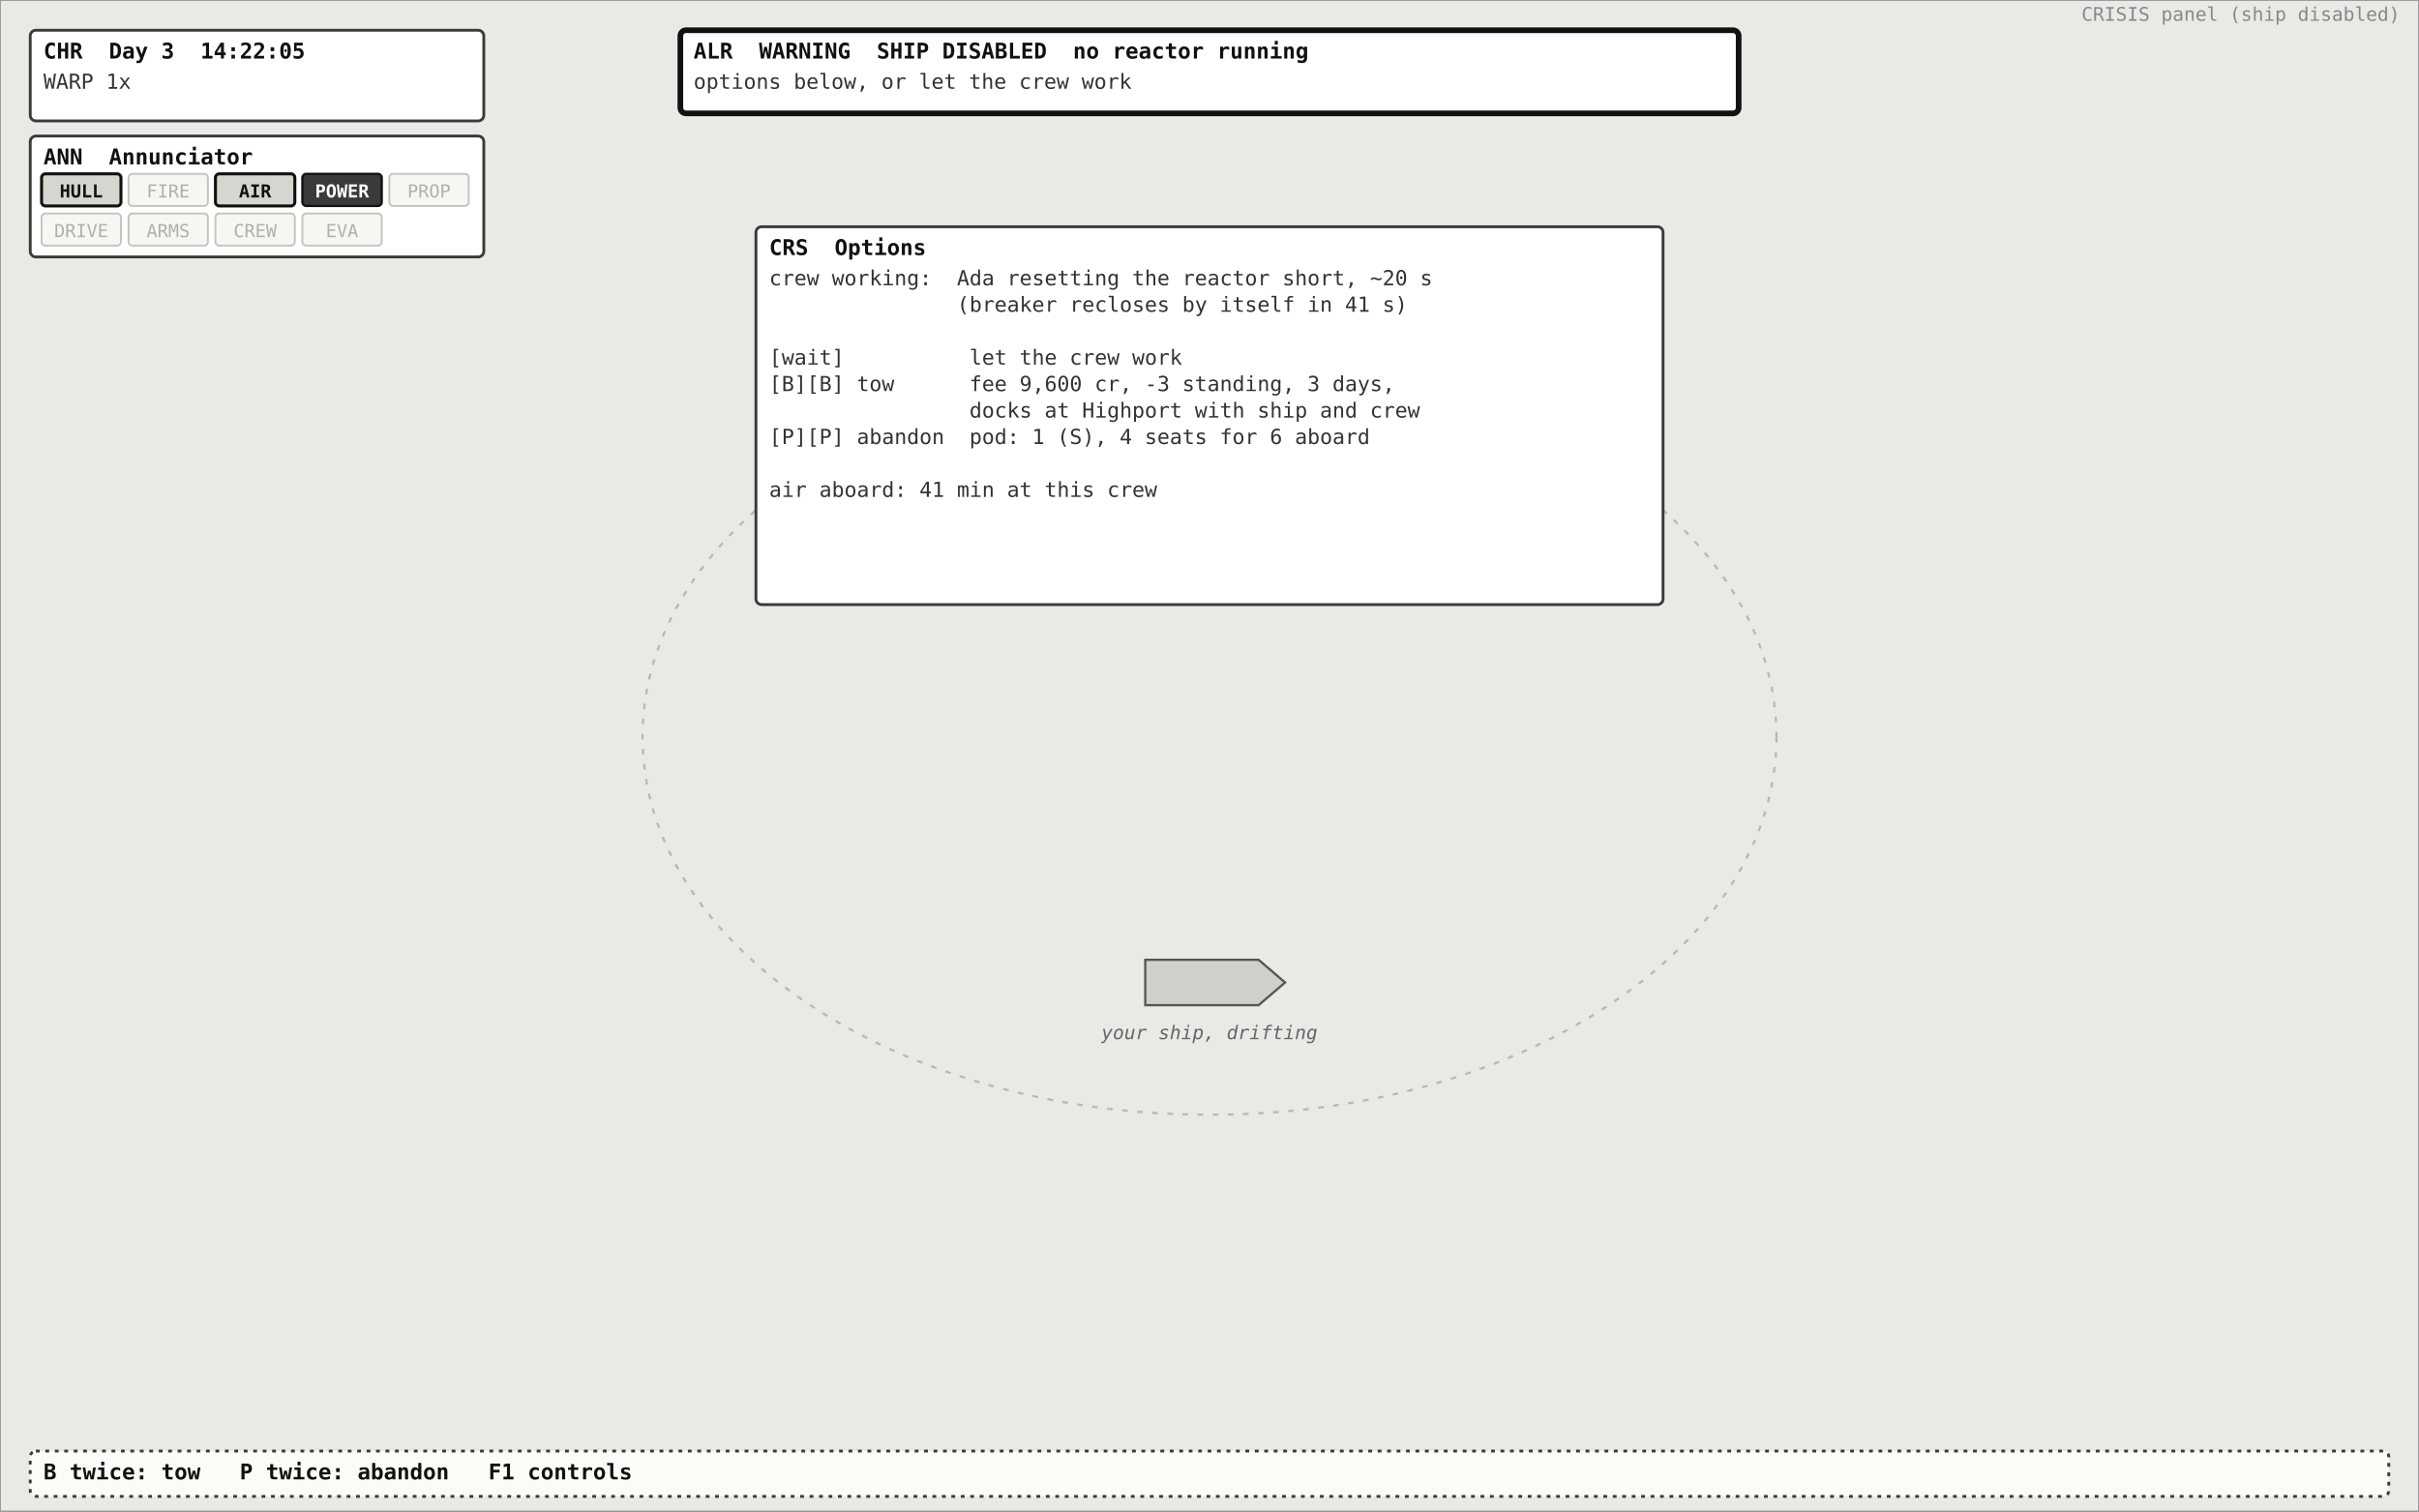
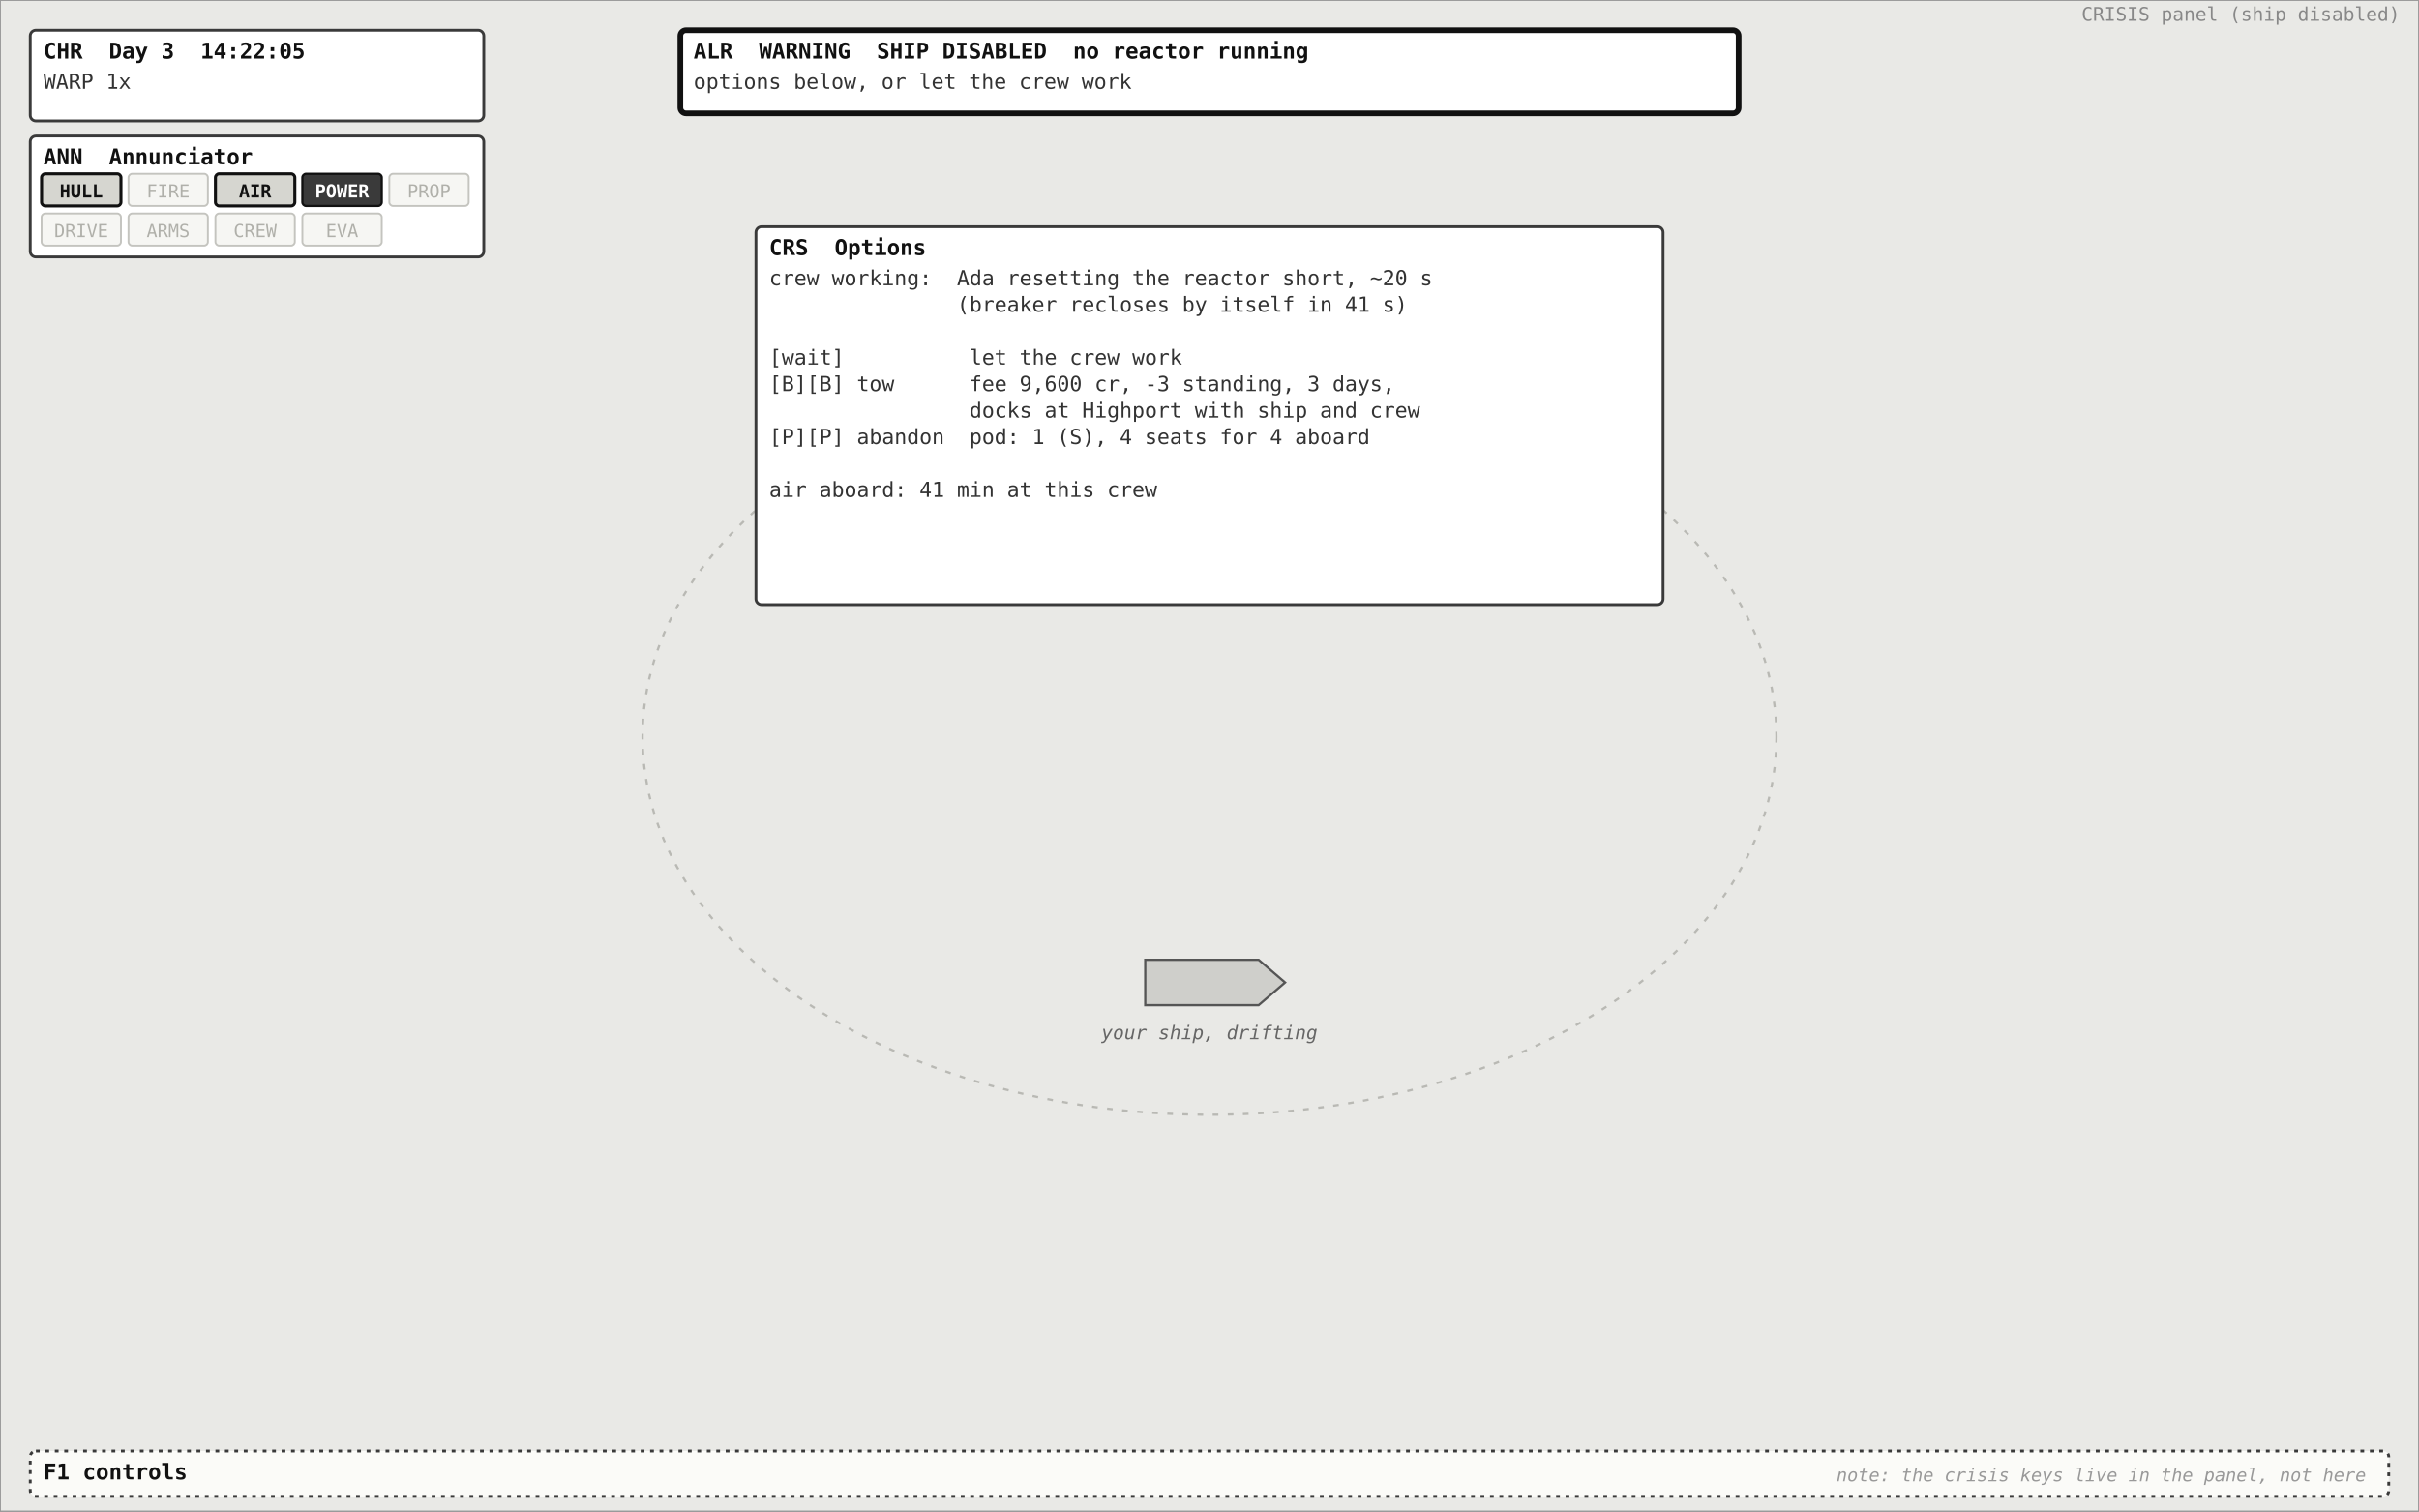
<svg xmlns="http://www.w3.org/2000/svg" width="1280" height="800" viewBox="0 0 1280 800" role="img" aria-label="Disabled: what can still be done">
  <rect x="0" y="0" width="1280" height="800" rx="0" fill="#e9e9e6" stroke="#9a9a9a" stroke-width="1" />
  <text x="1270" y="11" font-family="DejaVu Sans Mono, Menlo, Consolas, monospace" font-size="10" font-weight="normal" font-style="normal" fill="#888" text-anchor="end" xml:space="preserve" style="white-space:pre">CRISIS panel (ship disabled)</text>
  <ellipse cx="640.0" cy="390.0" rx="300" ry="200" fill="none" stroke="#b9b9b4" stroke-width="1.2" stroke-dasharray="3 5" />
  <text x="640.0" y="206.0" font-family="DejaVu Sans Mono, Menlo, Consolas, monospace" font-size="10" font-weight="normal" font-style="italic" fill="#999" text-anchor="middle" xml:space="preserve" style="white-space:pre">clear zone: no screen-fixed widgets</text>
  <polygon points="606,508 666,508 680,520 666,532 606,532" fill="#cfcfcb" stroke="#555" stroke-width="1.2" />
  <text x="640" y="550" font-family="DejaVu Sans Mono, Menlo, Consolas, monospace" font-size="10" font-weight="normal" font-style="italic" fill="#666" text-anchor="middle" xml:space="preserve" style="white-space:pre">your ship, drifting</text>
  <rect x="16" y="16" width="240" height="48" rx="3" fill="#ffffff" stroke="#3a3a3a" stroke-width="1.5" />
  <text x="23" y="31" font-family="DejaVu Sans Mono, Menlo, Consolas, monospace" font-size="11.5" font-weight="bold" font-style="normal" fill="#111" text-anchor="start" xml:space="preserve" style="white-space:pre">CHR  Day 3  14:22:05</text>
  <text x="23" y="47" font-family="DejaVu Sans Mono, Menlo, Consolas, monospace" font-size="11" font-weight="normal" font-style="normal" fill="#333" text-anchor="start" xml:space="preserve" style="white-space:pre">WARP 1x</text>
  <rect x="360" y="16" width="560" height="44" rx="3" fill="#ffffff" stroke="#111" stroke-width="3" />
  <text x="367" y="31" font-family="DejaVu Sans Mono, Menlo, Consolas, monospace" font-size="11.5" font-weight="bold" font-style="normal" fill="#111" text-anchor="start" xml:space="preserve" style="white-space:pre">ALR  WARNING  SHIP DISABLED  no reactor running</text>
  <text x="367" y="47" font-family="DejaVu Sans Mono, Menlo, Consolas, monospace" font-size="11" font-weight="normal" font-style="normal" fill="#333" text-anchor="start" xml:space="preserve" style="white-space:pre">options below, or let the crew work</text>
  <rect x="16" y="72" width="240" height="64" rx="3" fill="#ffffff" stroke="#3a3a3a" stroke-width="1.5" />
  <text x="23" y="87" font-family="DejaVu Sans Mono, Menlo, Consolas, monospace" font-size="11.5" font-weight="bold" font-style="normal" fill="#111" text-anchor="start" xml:space="preserve" style="white-space:pre">ANN  Annunciator</text>
  <rect x="22" y="92" width="42" height="17" rx="2" fill="#d6d6d0" stroke="#111" stroke-width="1.6" />
  <text x="43" y="104.5" font-family="DejaVu Sans Mono, Menlo, Consolas, monospace" font-size="9.5" font-weight="bold" font-style="normal" fill="#111" text-anchor="middle" xml:space="preserve" style="white-space:pre">HULL</text>
  <rect x="68" y="92" width="42" height="17" rx="2" fill="#f6f6f3" stroke="#c4c4bf" stroke-width="1" />
  <text x="89" y="104.5" font-family="DejaVu Sans Mono, Menlo, Consolas, monospace" font-size="9.5" font-weight="normal" font-style="normal" fill="#b0b0aa" text-anchor="middle" xml:space="preserve" style="white-space:pre">FIRE</text>
  <rect x="114" y="92" width="42" height="17" rx="2" fill="#d6d6d0" stroke="#111" stroke-width="1.6" />
  <text x="135" y="104.5" font-family="DejaVu Sans Mono, Menlo, Consolas, monospace" font-size="9.5" font-weight="bold" font-style="normal" fill="#111" text-anchor="middle" xml:space="preserve" style="white-space:pre">AIR</text>
  <rect x="160" y="92" width="42" height="17" rx="2" fill="#3a3a3a" stroke="#111" stroke-width="1.2" />
  <text x="181" y="104.5" font-family="DejaVu Sans Mono, Menlo, Consolas, monospace" font-size="9.5" font-weight="bold" font-style="normal" fill="#fff" text-anchor="middle" xml:space="preserve" style="white-space:pre">POWER</text>
  <rect x="206" y="92" width="42" height="17" rx="2" fill="#f6f6f3" stroke="#c4c4bf" stroke-width="1" />
  <text x="227" y="104.5" font-family="DejaVu Sans Mono, Menlo, Consolas, monospace" font-size="9.5" font-weight="normal" font-style="normal" fill="#b0b0aa" text-anchor="middle" xml:space="preserve" style="white-space:pre">PROP</text>
  <rect x="22" y="113" width="42" height="17" rx="2" fill="#f6f6f3" stroke="#c4c4bf" stroke-width="1" />
  <text x="43" y="125.5" font-family="DejaVu Sans Mono, Menlo, Consolas, monospace" font-size="9.5" font-weight="normal" font-style="normal" fill="#b0b0aa" text-anchor="middle" xml:space="preserve" style="white-space:pre">DRIVE</text>
  <rect x="68" y="113" width="42" height="17" rx="2" fill="#f6f6f3" stroke="#c4c4bf" stroke-width="1" />
  <text x="89" y="125.5" font-family="DejaVu Sans Mono, Menlo, Consolas, monospace" font-size="9.5" font-weight="normal" font-style="normal" fill="#b0b0aa" text-anchor="middle" xml:space="preserve" style="white-space:pre">ARMS</text>
  <rect x="114" y="113" width="42" height="17" rx="2" fill="#f6f6f3" stroke="#c4c4bf" stroke-width="1" />
  <text x="135" y="125.5" font-family="DejaVu Sans Mono, Menlo, Consolas, monospace" font-size="9.5" font-weight="normal" font-style="normal" fill="#b0b0aa" text-anchor="middle" xml:space="preserve" style="white-space:pre">CREW</text>
  <rect x="160" y="113" width="42" height="17" rx="2" fill="#f6f6f3" stroke="#c4c4bf" stroke-width="1" />
  <text x="181" y="125.5" font-family="DejaVu Sans Mono, Menlo, Consolas, monospace" font-size="9.5" font-weight="normal" font-style="normal" fill="#b0b0aa" text-anchor="middle" xml:space="preserve" style="white-space:pre">EVA</text>
  <rect x="400" y="120" width="480" height="200" rx="3" fill="#ffffff" stroke="#3a3a3a" stroke-width="1.5" />
  <text x="407" y="135" font-family="DejaVu Sans Mono, Menlo, Consolas, monospace" font-size="11.5" font-weight="bold" font-style="normal" fill="#111" text-anchor="start" xml:space="preserve" style="white-space:pre">CRS  Options</text>
  <text x="407" y="151" font-family="DejaVu Sans Mono, Menlo, Consolas, monospace" font-size="11" font-weight="normal" font-style="normal" fill="#333" text-anchor="start" xml:space="preserve" style="white-space:pre">crew working:  Ada resetting the reactor short, ~20 s</text>
  <text x="407" y="165" font-family="DejaVu Sans Mono, Menlo, Consolas, monospace" font-size="11" font-weight="normal" font-style="normal" fill="#333" text-anchor="start" xml:space="preserve" style="white-space:pre">               (breaker recloses by itself in 41 s)</text>
  <text x="407" y="179" font-family="DejaVu Sans Mono, Menlo, Consolas, monospace" font-size="11" font-weight="normal" font-style="normal" fill="#333" text-anchor="start" xml:space="preserve" style="white-space:pre" />
  <text x="407" y="193" font-family="DejaVu Sans Mono, Menlo, Consolas, monospace" font-size="11" font-weight="normal" font-style="normal" fill="#333" text-anchor="start" xml:space="preserve" style="white-space:pre">[wait]          let the crew work</text>
  <text x="407" y="207" font-family="DejaVu Sans Mono, Menlo, Consolas, monospace" font-size="11" font-weight="normal" font-style="normal" fill="#333" text-anchor="start" xml:space="preserve" style="white-space:pre">[B][B] tow      fee 9,600 cr, -3 standing, 3 days,</text>
  <text x="407" y="221" font-family="DejaVu Sans Mono, Menlo, Consolas, monospace" font-size="11" font-weight="normal" font-style="normal" fill="#333" text-anchor="start" xml:space="preserve" style="white-space:pre">                docks at Highport with ship and crew</text>
-   <text x="407" y="235" font-family="DejaVu Sans Mono, Menlo, Consolas, monospace" font-size="11" font-weight="normal" font-style="normal" fill="#333" text-anchor="start" xml:space="preserve" style="white-space:pre">[P][P] abandon  pod: 1 (S), 4 seats for 6 aboard</text>
+   <text x="407" y="235" font-family="DejaVu Sans Mono, Menlo, Consolas, monospace" font-size="11" font-weight="normal" font-style="normal" fill="#333" text-anchor="start" xml:space="preserve" style="white-space:pre">[P][P] abandon  pod: 1 (S), 4 seats for 4 aboard</text>
  <text x="407" y="249" font-family="DejaVu Sans Mono, Menlo, Consolas, monospace" font-size="11" font-weight="normal" font-style="normal" fill="#333" text-anchor="start" xml:space="preserve" style="white-space:pre" />
  <text x="407" y="263" font-family="DejaVu Sans Mono, Menlo, Consolas, monospace" font-size="11" font-weight="normal" font-style="normal" fill="#333" text-anchor="start" xml:space="preserve" style="white-space:pre">air aboard: 41 min at this crew</text>
  <rect x="16" y="768" width="1248" height="24" rx="3" fill="#fbfbf8" stroke="#3a3a3a" stroke-width="1.5" stroke-dasharray="2 3" />
-   <text x="23" y="783" font-family="DejaVu Sans Mono, Menlo, Consolas, monospace" font-size="11.5" font-weight="bold" font-style="normal" fill="#111" text-anchor="start" xml:space="preserve" style="white-space:pre">B twice: tow   P twice: abandon   F1 controls</text>
+   <text x="23" y="783" font-family="DejaVu Sans Mono, Menlo, Consolas, monospace" font-size="11.5" font-weight="bold" font-style="normal" fill="#111" text-anchor="start" xml:space="preserve" style="white-space:pre">F1 controls</text>
+   <text x="1252" y="784" font-family="DejaVu Sans Mono, Menlo, Consolas, monospace" font-size="9.5" font-weight="normal" font-style="italic" fill="#999" text-anchor="end" xml:space="preserve" style="white-space:pre">note: the crisis keys live in the panel, not here</text>
</svg>
